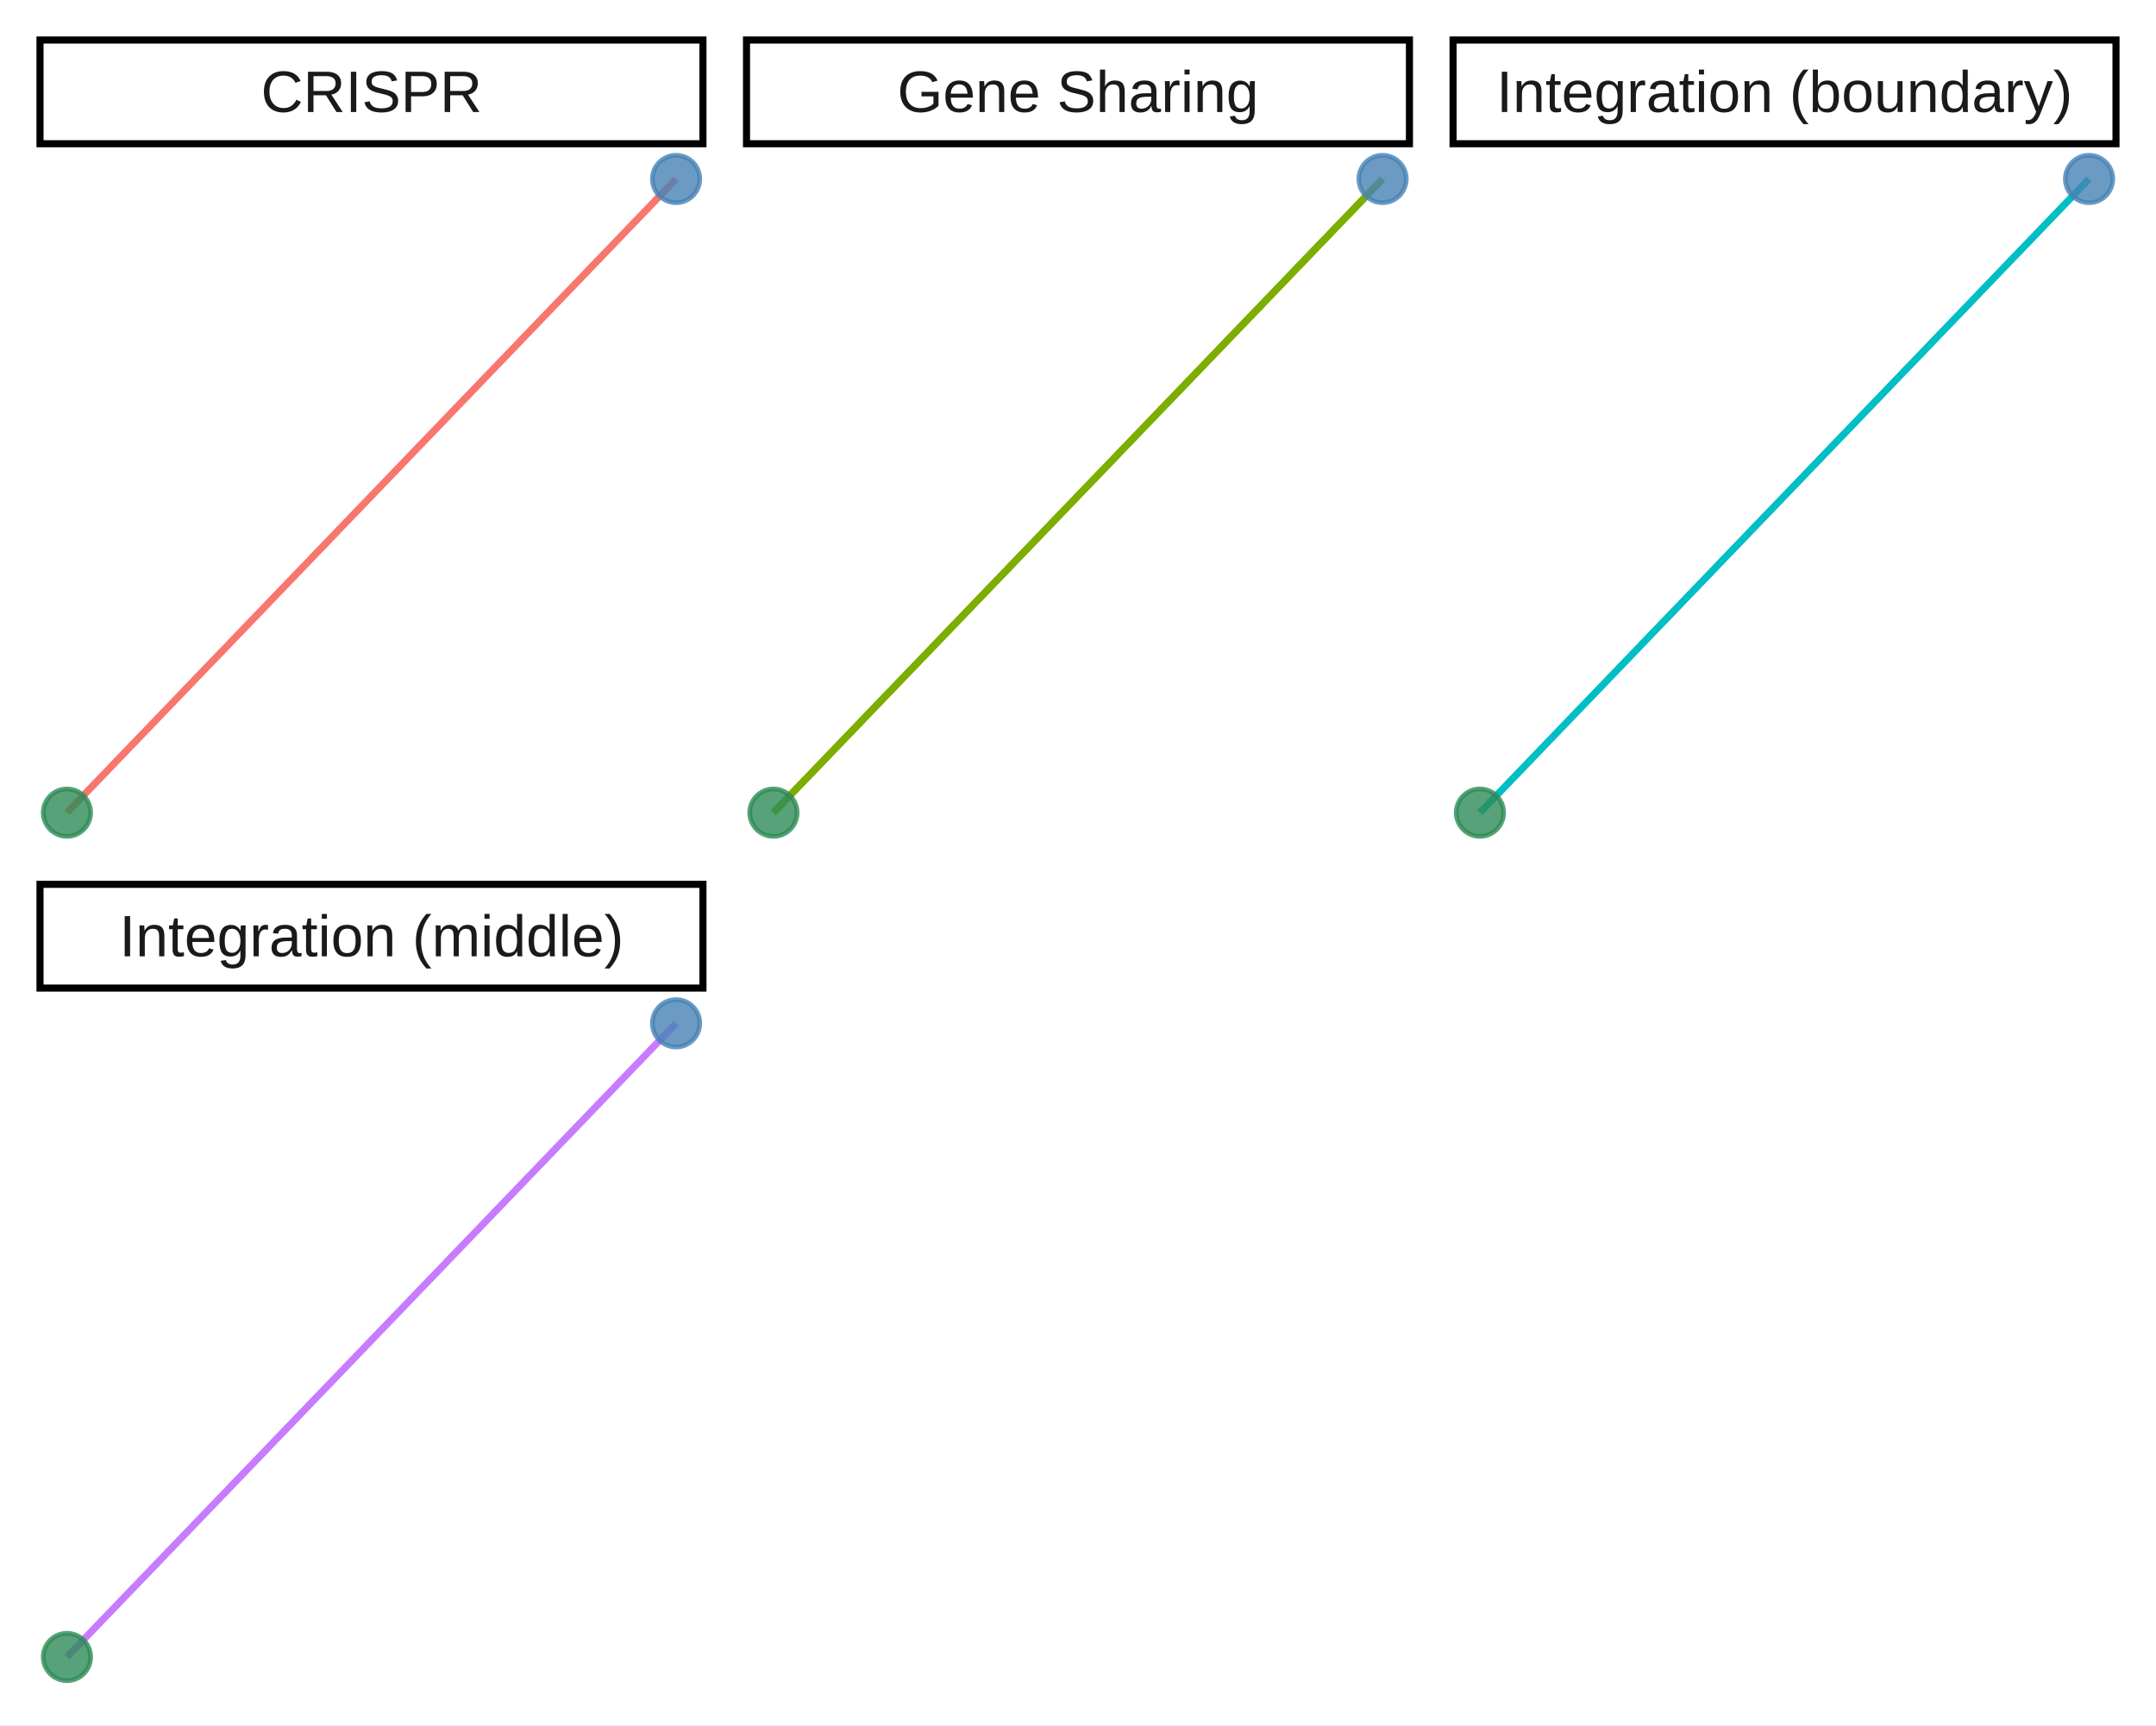
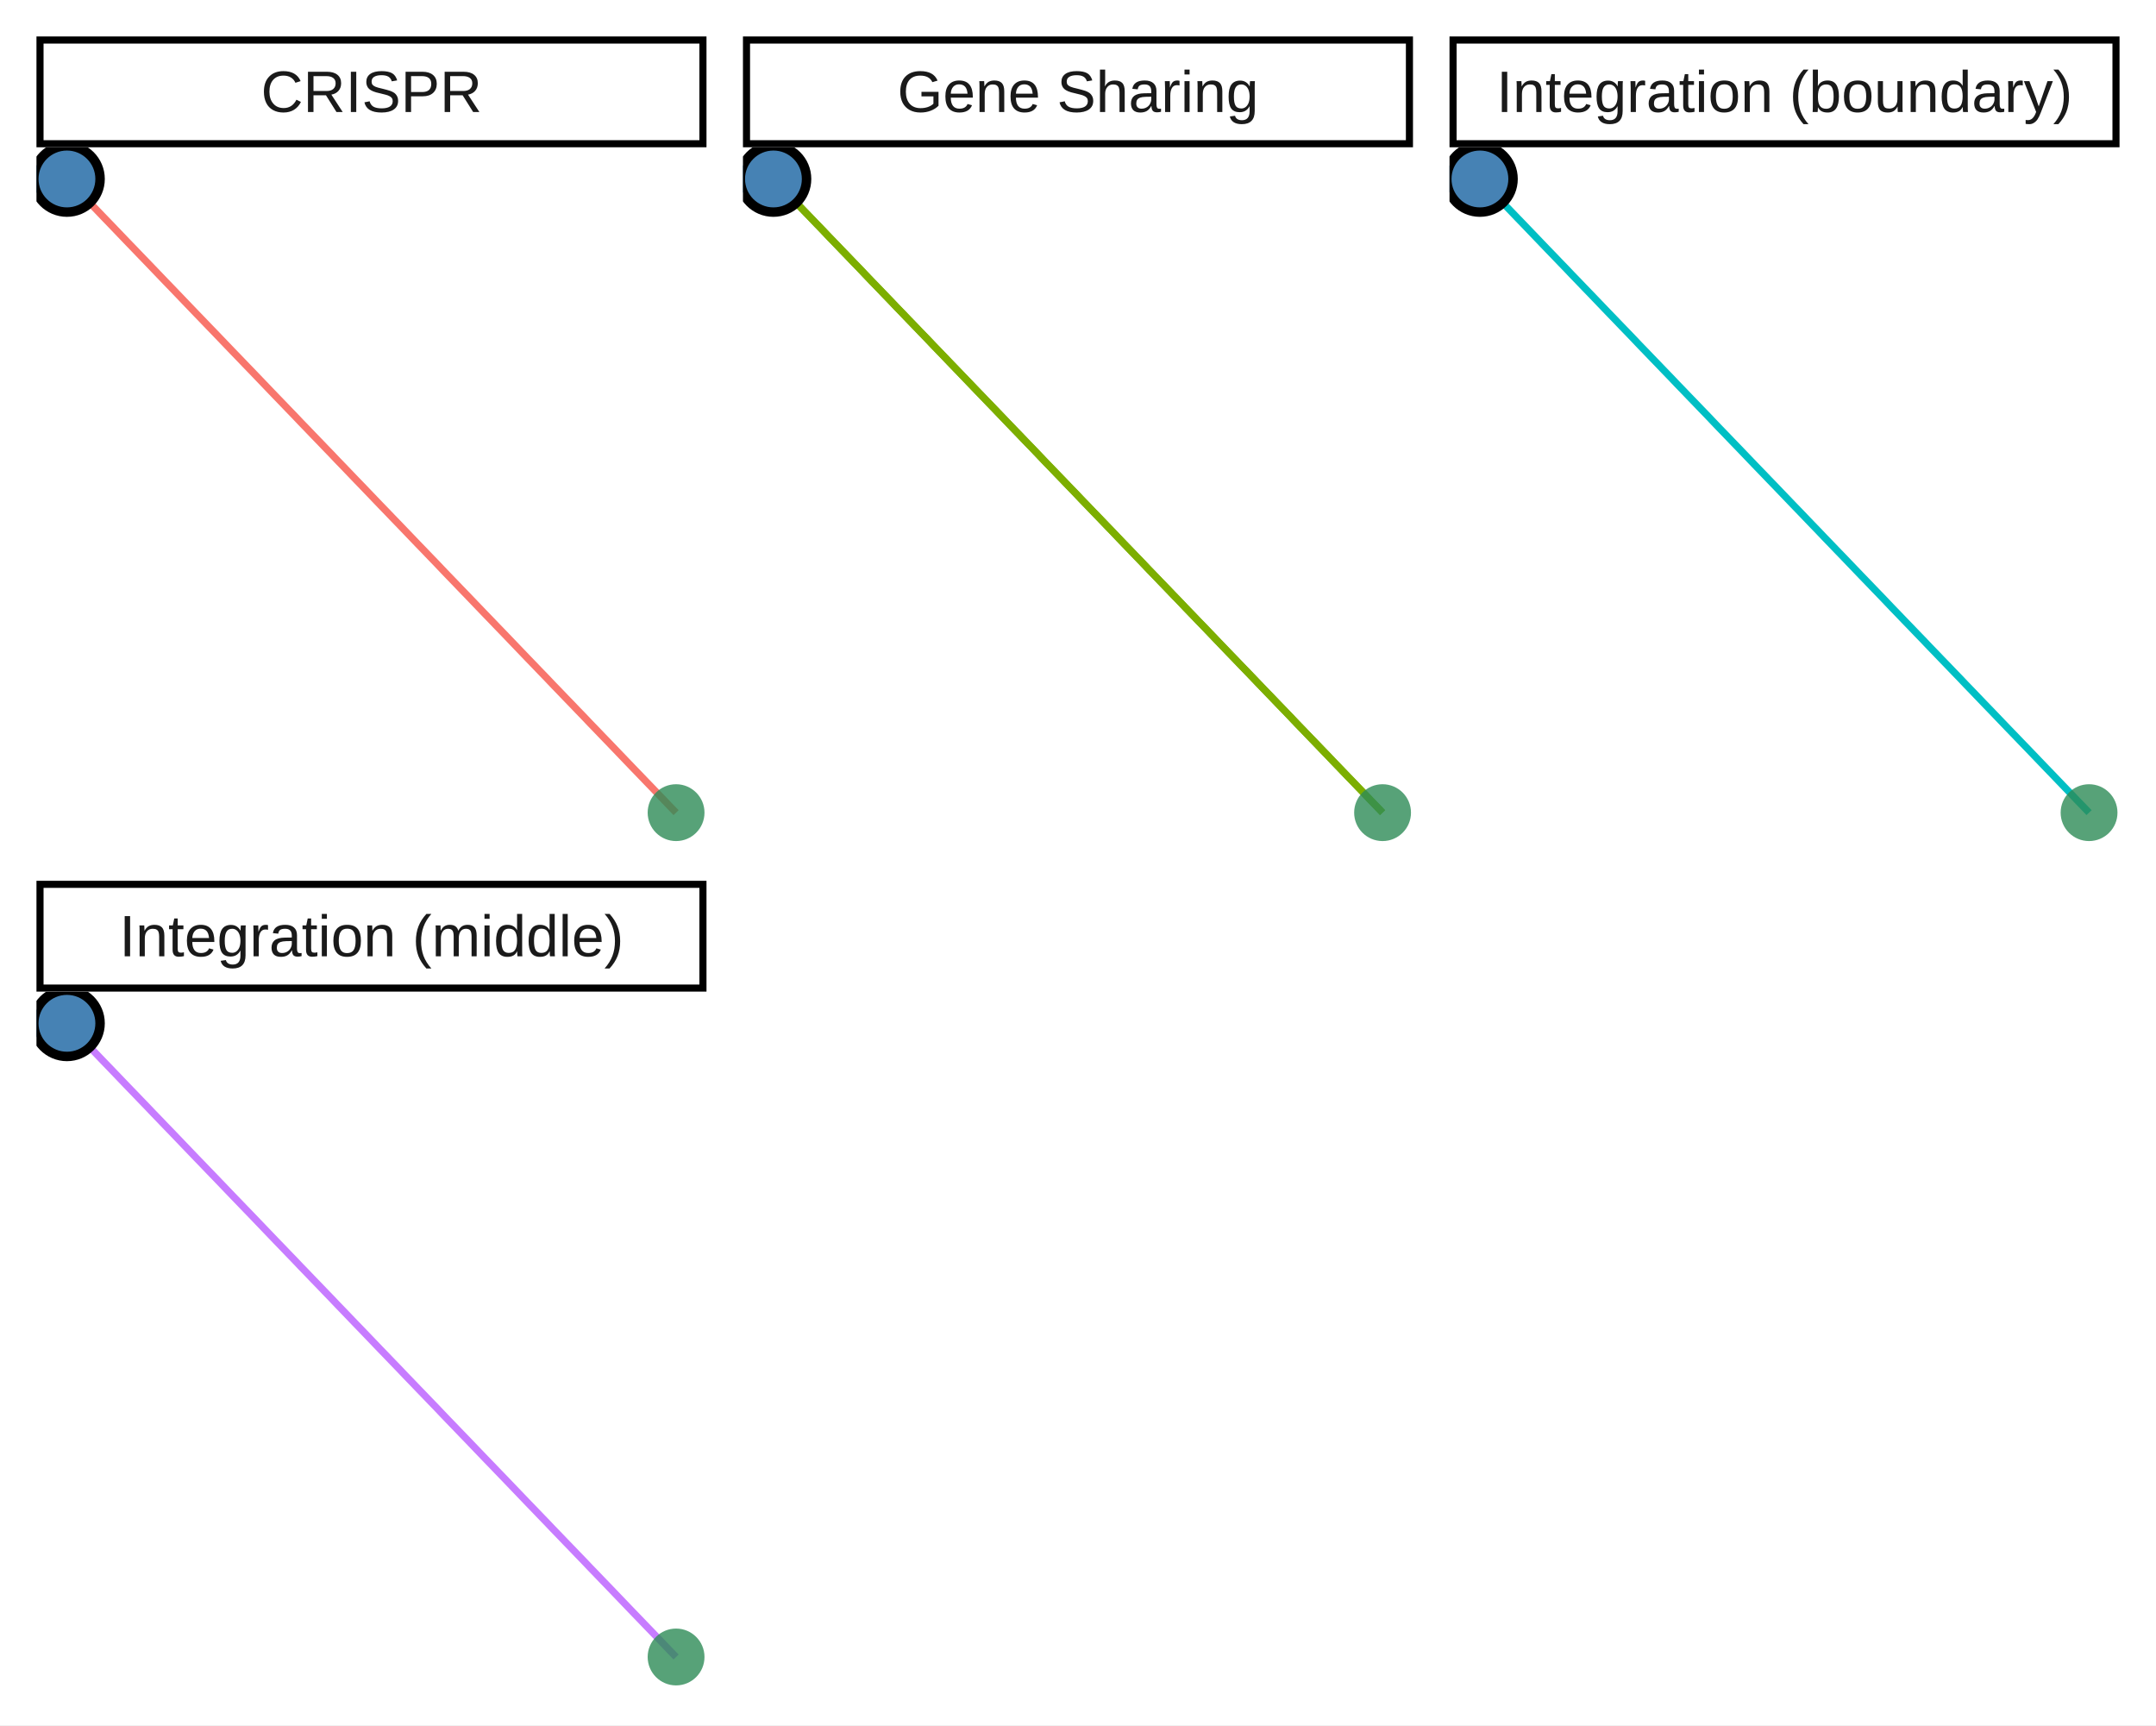
<svg xmlns="http://www.w3.org/2000/svg" width="324.00pt" height="259.20pt" viewBox="0 0 324.00 259.20">
  <g class="svglite">
    <defs>
      <style type="text/css">
    .svglite line, .svglite polyline, .svglite polygon, .svglite path, .svglite rect, .svglite circle {
      fill: none;
      stroke: #000000;
      stroke-linecap: round;
      stroke-linejoin: round;
      stroke-miterlimit: 10.00;
    }
    .svglite text {
      white-space: pre;
    }
    .svglite g.glyphgroup path {
      fill: inherit;
      stroke: none;
    }
  </style>
    </defs>
    <rect width="100%" height="100%" style="stroke: none; fill: #FFFFFF;" />
    <defs>
      <clipPath id="cpMC4wMHwzMjQuMDB8MC4wMHwyNTkuMjA=">
        <rect x="0.00" y="0.00" width="324.00" height="259.20" />
      </clipPath>
    </defs>
    <g clip-path="url(#cpMC4wMHwzMjQuMDB8MC4wMHwyNTkuMjA=)">
      <rect x="0" y="0" width="324.00" height="259.20" style="stroke-width: 1.07; stroke: #FFFFFF; fill: #FFFFFF;" />
    </g>
    <defs>
      <clipPath id="cpNS40OHwxMDYuMTd8MjIuMTN8MTI2Ljg2">
        <rect x="5.48" y="22.13" width="100.69" height="104.73" />
      </clipPath>
    </defs>
    <g clip-path="url(#cpNS40OHwxMDYuMTd8MjIuMTN8MTI2Ljg2)">
      <rect x="5.48" y="22.13" width="100.69" height="104.73" style="stroke-width: 1.07; stroke: none; fill: #FFFFFF;" />
-       <polyline points="10.06,122.10 10.98,121.14 11.91,120.18 12.83,119.21 13.76,118.25 14.68,117.29 15.60,116.33 16.53,115.37 17.45,114.41 18.38,113.44 19.30,112.48 20.23,111.52 21.15,110.56 22.08,109.60 23.00,108.64 23.93,107.67 24.85,106.71 25.78,105.75 26.70,104.79 27.62,103.83 28.55,102.87 29.47,101.90 30.40,100.94 31.32,99.98 32.25,99.02 33.17,98.06 34.10,97.10 35.02,96.13 35.95,95.17 36.87,94.21 37.80,93.25 38.72,92.29 39.65,91.33 40.57,90.36 41.49,89.40 42.42,88.44 43.34,87.48 44.27,86.52 45.19,85.56 46.12,84.59 47.04,83.63 47.97,82.67 48.89,81.71 49.82,80.75 50.74,79.78 51.67,78.82 52.59,77.86 53.51,76.90 54.44,75.94 55.36,74.98 56.29,74.01 57.21,73.05 58.14,72.09 59.06,71.13 59.99,70.17 60.91,69.21 61.84,68.24 62.76,67.28 63.69,66.32 64.61,65.36 65.54,64.40 66.46,63.44 67.38,62.47 68.31,61.51 69.23,60.55 70.16,59.59 71.08,58.63 72.01,57.67 72.93,56.70 73.86,55.74 74.78,54.78 75.71,53.82 76.63,52.86 77.56,51.90 78.48,50.93 79.40,49.97 80.33,49.01 81.25,48.05 82.18,47.09 83.10,46.13 84.03,45.16 84.95,44.20 85.88,43.24 86.80,42.28 87.73,41.32 88.65,40.35 89.58,39.39 90.50,38.43 91.43,37.47 92.35,36.51 93.27,35.55 94.20,34.58 95.12,33.62 96.05,32.66 96.97,31.70 97.90,30.74 98.82,29.78 99.75,28.81 100.67,27.85 101.60,26.89 " style="stroke-width: 1.07; stroke: #F8766D; stroke-linecap: butt;" />
-       <circle cx="10.06" cy="122.10" r="3.56" style="stroke-width: 0.71; stroke: #2E8B57; stroke-opacity: 0.80; fill: #2E8B57; fill-opacity: 0.80;" />
-       <circle cx="101.60" cy="26.89" r="3.56" style="stroke-width: 0.71; stroke: #4682B4; stroke-opacity: 0.80; fill: #4682B4; fill-opacity: 0.80;" />
+       <polyline points="101.60,122.10 100.67,121.14 99.75,120.18 98.82,119.21 97.90,118.25 96.97,117.29 96.05,116.33 95.12,115.37 94.20,114.41 93.27,113.44 92.35,112.48 91.43,111.52 90.50,110.56 89.58,109.60 88.65,108.64 87.73,107.67 86.80,106.71 85.88,105.75 84.95,104.79 84.03,103.83 83.10,102.87 82.18,101.90 81.25,100.94 80.33,99.98 79.40,99.02 78.48,98.06 77.56,97.10 76.63,96.13 75.71,95.17 74.78,94.21 73.86,93.25 72.93,92.29 72.01,91.33 71.08,90.36 70.16,89.40 69.23,88.44 68.31,87.48 67.38,86.52 66.46,85.56 65.54,84.59 64.61,83.63 63.69,82.67 62.76,81.71 61.84,80.75 60.91,79.78 59.99,78.82 59.06,77.86 58.14,76.90 57.21,75.94 56.29,74.98 55.36,74.01 54.44,73.05 53.51,72.09 52.59,71.13 51.67,70.17 50.74,69.21 49.82,68.24 48.89,67.28 47.97,66.32 47.04,65.36 46.12,64.40 45.19,63.44 44.27,62.47 43.34,61.51 42.42,60.55 41.49,59.59 40.57,58.63 39.65,57.67 38.72,56.70 37.80,55.74 36.87,54.78 35.95,53.82 35.02,52.86 34.10,51.90 33.17,50.93 32.25,49.97 31.32,49.01 30.40,48.05 29.47,47.09 28.55,46.13 27.62,45.16 26.70,44.20 25.78,43.24 24.85,42.28 23.93,41.32 23.00,40.35 22.08,39.39 21.15,38.43 20.23,37.47 19.30,36.51 18.38,35.55 17.45,34.58 16.53,33.62 15.60,32.66 14.68,31.70 13.76,30.74 12.83,29.78 11.91,28.81 10.98,27.85 10.06,26.89 " style="stroke-width: 1.07; stroke: #F8766D; stroke-linecap: butt;" />
+       <circle cx="101.60" cy="122.10" r="4.27" style="stroke-width: 0.00; stroke: #FFFFFF; stroke-opacity: 0.80; fill: #2E8B57; fill-opacity: 0.80;" />
+       <circle cx="10.06" cy="26.89" r="4.98" style="stroke-width: 1.42; fill: #4682B4;" />
    </g>
    <g clip-path="url(#cpMC4wMHwzMjQuMDB8MC4wMHwyNTkuMjA=)">
</g>
    <defs>
      <clipPath id="cpNS40OHwxMDYuMTd8MTQ4Ljk5fDI1My43Mg==">
        <rect x="5.48" y="148.99" width="100.69" height="104.73" />
      </clipPath>
    </defs>
    <g clip-path="url(#cpNS40OHwxMDYuMTd8MTQ4Ljk5fDI1My43Mg==)">
      <rect x="5.48" y="148.99" width="100.69" height="104.73" style="stroke-width: 1.07; stroke: none; fill: #FFFFFF;" />
-       <polyline points="10.06,248.96 10.98,248.00 11.91,247.04 12.83,246.07 13.76,245.11 14.68,244.15 15.60,243.19 16.53,242.23 17.45,241.27 18.38,240.30 19.30,239.34 20.23,238.38 21.15,237.42 22.08,236.46 23.00,235.50 23.93,234.53 24.85,233.57 25.78,232.61 26.70,231.65 27.62,230.69 28.55,229.73 29.47,228.76 30.40,227.80 31.32,226.84 32.25,225.88 33.17,224.92 34.10,223.96 35.02,222.99 35.95,222.03 36.87,221.07 37.80,220.11 38.72,219.15 39.65,218.19 40.57,217.22 41.49,216.26 42.42,215.30 43.34,214.34 44.27,213.38 45.19,212.42 46.12,211.45 47.04,210.49 47.97,209.53 48.89,208.57 49.82,207.61 50.74,206.65 51.67,205.68 52.59,204.72 53.51,203.76 54.44,202.80 55.36,201.84 56.29,200.87 57.21,199.91 58.14,198.95 59.06,197.99 59.99,197.03 60.91,196.07 61.84,195.10 62.76,194.14 63.69,193.18 64.61,192.22 65.54,191.26 66.46,190.30 67.38,189.33 68.31,188.37 69.23,187.41 70.16,186.45 71.08,185.49 72.01,184.53 72.93,183.56 73.86,182.60 74.78,181.64 75.71,180.68 76.63,179.72 77.56,178.76 78.48,177.79 79.40,176.83 80.33,175.87 81.25,174.91 82.18,173.95 83.10,172.99 84.03,172.02 84.95,171.06 85.88,170.10 86.80,169.14 87.73,168.18 88.65,167.22 89.58,166.25 90.50,165.29 91.43,164.33 92.35,163.37 93.27,162.41 94.20,161.44 95.12,160.48 96.05,159.52 96.97,158.56 97.90,157.60 98.82,156.64 99.75,155.67 100.67,154.71 101.60,153.75 " style="stroke-width: 1.07; stroke: #C77CFF; stroke-linecap: butt;" />
-       <circle cx="10.06" cy="248.96" r="3.56" style="stroke-width: 0.71; stroke: #2E8B57; stroke-opacity: 0.80; fill: #2E8B57; fill-opacity: 0.80;" />
-       <circle cx="101.60" cy="153.75" r="3.56" style="stroke-width: 0.71; stroke: #4682B4; stroke-opacity: 0.80; fill: #4682B4; fill-opacity: 0.80;" />
+       <polyline points="101.60,248.96 100.67,248.00 99.75,247.04 98.82,246.07 97.90,245.11 96.97,244.15 96.05,243.19 95.12,242.23 94.20,241.27 93.27,240.30 92.35,239.34 91.43,238.38 90.50,237.42 89.58,236.46 88.65,235.50 87.73,234.53 86.80,233.57 85.88,232.61 84.95,231.65 84.03,230.69 83.10,229.73 82.18,228.76 81.25,227.80 80.33,226.84 79.40,225.88 78.48,224.92 77.56,223.96 76.63,222.99 75.71,222.03 74.78,221.07 73.86,220.11 72.93,219.15 72.01,218.19 71.08,217.22 70.16,216.26 69.23,215.30 68.31,214.34 67.38,213.38 66.46,212.42 65.54,211.45 64.61,210.49 63.69,209.53 62.76,208.57 61.84,207.61 60.91,206.65 59.99,205.68 59.06,204.72 58.14,203.76 57.21,202.80 56.29,201.84 55.36,200.87 54.44,199.91 53.51,198.95 52.59,197.99 51.67,197.03 50.74,196.07 49.82,195.10 48.89,194.14 47.97,193.18 47.04,192.22 46.12,191.26 45.19,190.30 44.27,189.33 43.34,188.37 42.42,187.41 41.49,186.45 40.57,185.49 39.65,184.53 38.72,183.56 37.80,182.60 36.87,181.64 35.95,180.68 35.02,179.72 34.10,178.76 33.17,177.79 32.25,176.83 31.32,175.87 30.40,174.91 29.47,173.95 28.55,172.99 27.62,172.02 26.70,171.06 25.78,170.10 24.85,169.14 23.93,168.18 23.00,167.22 22.08,166.25 21.15,165.29 20.23,164.33 19.30,163.37 18.38,162.41 17.45,161.44 16.53,160.48 15.60,159.52 14.68,158.56 13.76,157.60 12.83,156.64 11.91,155.67 10.98,154.71 10.06,153.75 " style="stroke-width: 1.07; stroke: #C77CFF; stroke-linecap: butt;" />
+       <circle cx="101.60" cy="248.96" r="4.27" style="stroke-width: 0.00; stroke: #FFFFFF; stroke-opacity: 0.80; fill: #2E8B57; fill-opacity: 0.80;" />
+       <circle cx="10.06" cy="153.75" r="4.98" style="stroke-width: 1.42; fill: #4682B4;" />
    </g>
    <g clip-path="url(#cpMC4wMHwzMjQuMDB8MC4wMHwyNTkuMjA=)">
</g>
    <defs>
      <clipPath id="cpMTExLjY1fDIxMi4zNXwyMi4xM3wxMjYuODY=">
        <rect x="111.65" y="22.13" width="100.69" height="104.73" />
      </clipPath>
    </defs>
    <g clip-path="url(#cpMTExLjY1fDIxMi4zNXwyMi4xM3wxMjYuODY=)">
      <rect x="111.65" y="22.13" width="100.69" height="104.73" style="stroke-width: 1.07; stroke: none; fill: #FFFFFF;" />
-       <polyline points="116.23,122.10 117.15,121.14 118.08,120.18 119.00,119.21 119.93,118.25 120.85,117.29 121.78,116.33 122.70,115.37 123.63,114.41 124.55,113.44 125.48,112.48 126.40,111.52 127.33,110.56 128.25,109.60 129.18,108.64 130.10,107.67 131.02,106.71 131.95,105.75 132.87,104.79 133.80,103.83 134.72,102.87 135.65,101.90 136.57,100.94 137.50,99.98 138.42,99.02 139.35,98.06 140.27,97.10 141.20,96.13 142.12,95.17 143.04,94.21 143.97,93.25 144.89,92.29 145.82,91.33 146.74,90.36 147.67,89.40 148.59,88.44 149.52,87.48 150.44,86.52 151.37,85.56 152.29,84.59 153.22,83.63 154.14,82.67 155.07,81.71 155.99,80.75 156.91,79.78 157.84,78.82 158.76,77.86 159.69,76.90 160.61,75.94 161.54,74.98 162.46,74.01 163.39,73.05 164.31,72.09 165.24,71.13 166.16,70.17 167.09,69.21 168.01,68.24 168.93,67.28 169.86,66.32 170.78,65.36 171.71,64.40 172.63,63.44 173.56,62.47 174.48,61.51 175.41,60.55 176.33,59.59 177.26,58.63 178.18,57.67 179.11,56.70 180.03,55.74 180.96,54.78 181.88,53.82 182.80,52.86 183.73,51.90 184.65,50.93 185.58,49.97 186.50,49.01 187.43,48.05 188.35,47.09 189.28,46.13 190.20,45.16 191.13,44.20 192.05,43.24 192.98,42.28 193.90,41.32 194.82,40.35 195.75,39.39 196.67,38.43 197.60,37.47 198.52,36.51 199.45,35.55 200.37,34.58 201.30,33.62 202.22,32.66 203.15,31.70 204.07,30.74 205.00,29.78 205.92,28.81 206.85,27.85 207.77,26.89 " style="stroke-width: 1.07; stroke: #7CAE00; stroke-linecap: butt;" />
-       <polyline points="116.23,122.10 117.15,121.14 118.08,120.18 119.00,119.21 119.93,118.25 120.85,117.29 121.78,116.33 122.70,115.37 123.63,114.41 124.55,113.44 125.48,112.48 126.40,111.52 127.33,110.56 128.25,109.60 129.18,108.64 130.10,107.67 131.02,106.71 131.95,105.75 132.87,104.79 133.80,103.83 134.72,102.87 135.65,101.90 136.57,100.94 137.50,99.98 138.42,99.02 139.35,98.06 140.27,97.10 141.20,96.13 142.12,95.17 143.04,94.21 143.97,93.25 144.89,92.29 145.82,91.33 146.74,90.36 147.67,89.40 148.59,88.44 149.52,87.48 150.44,86.52 151.37,85.56 152.29,84.59 153.22,83.63 154.14,82.67 155.07,81.71 155.99,80.75 156.91,79.78 157.84,78.82 158.76,77.86 159.69,76.90 160.61,75.94 161.54,74.98 162.46,74.01 163.39,73.05 164.31,72.09 165.24,71.13 166.16,70.17 167.09,69.21 168.01,68.24 168.93,67.28 169.86,66.32 170.78,65.36 171.71,64.40 172.63,63.44 173.56,62.47 174.48,61.51 175.41,60.55 176.33,59.59 177.26,58.63 178.18,57.67 179.11,56.70 180.03,55.74 180.96,54.78 181.88,53.82 182.80,52.86 183.73,51.90 184.65,50.93 185.58,49.97 186.50,49.01 187.43,48.05 188.35,47.09 189.28,46.13 190.20,45.16 191.13,44.20 192.05,43.24 192.98,42.28 193.90,41.32 194.82,40.35 195.75,39.39 196.67,38.43 197.60,37.47 198.52,36.51 199.45,35.55 200.37,34.58 201.30,33.62 202.22,32.66 203.15,31.70 204.07,30.74 205.00,29.78 205.92,28.81 206.85,27.85 207.77,26.89 " style="stroke-width: 1.07; stroke: #7CAE00; stroke-linecap: butt;" />
-       <circle cx="116.23" cy="122.10" r="3.56" style="stroke-width: 0.71; stroke: #2E8B57; stroke-opacity: 0.80; fill: #2E8B57; fill-opacity: 0.80;" />
-       <circle cx="207.77" cy="26.89" r="3.56" style="stroke-width: 0.71; stroke: #4682B4; stroke-opacity: 0.80; fill: #4682B4; fill-opacity: 0.80;" />
+       <polyline points="207.77,122.10 206.85,121.14 205.92,120.18 205.00,119.21 204.07,118.25 203.15,117.29 202.22,116.33 201.30,115.37 200.37,114.41 199.45,113.44 198.52,112.48 197.60,111.52 196.67,110.56 195.75,109.60 194.82,108.64 193.90,107.67 192.98,106.71 192.05,105.75 191.13,104.79 190.20,103.83 189.28,102.87 188.35,101.90 187.43,100.94 186.50,99.98 185.58,99.02 184.65,98.06 183.73,97.10 182.80,96.13 181.88,95.17 180.96,94.21 180.03,93.25 179.11,92.29 178.18,91.33 177.26,90.36 176.33,89.40 175.41,88.44 174.48,87.48 173.56,86.52 172.63,85.56 171.71,84.59 170.78,83.63 169.86,82.67 168.93,81.71 168.01,80.75 167.09,79.78 166.16,78.82 165.24,77.86 164.31,76.90 163.39,75.94 162.46,74.98 161.54,74.01 160.61,73.05 159.69,72.09 158.76,71.13 157.84,70.17 156.91,69.21 155.99,68.24 155.07,67.28 154.14,66.32 153.22,65.36 152.29,64.40 151.37,63.44 150.44,62.47 149.52,61.51 148.59,60.55 147.67,59.59 146.74,58.63 145.82,57.67 144.89,56.70 143.97,55.74 143.04,54.78 142.12,53.82 141.20,52.86 140.27,51.90 139.35,50.93 138.42,49.97 137.50,49.01 136.57,48.05 135.65,47.09 134.72,46.13 133.80,45.16 132.87,44.20 131.95,43.24 131.02,42.28 130.10,41.32 129.18,40.35 128.25,39.39 127.33,38.43 126.40,37.47 125.48,36.51 124.55,35.55 123.63,34.58 122.70,33.62 121.78,32.66 120.85,31.70 119.93,30.74 119.00,29.78 118.08,28.81 117.15,27.85 116.23,26.89 " style="stroke-width: 1.07; stroke: #7CAE00; stroke-linecap: butt;" />
+       <polyline points="207.77,122.10 206.85,121.14 205.92,120.18 205.00,119.21 204.07,118.25 203.15,117.29 202.22,116.33 201.30,115.37 200.37,114.41 199.45,113.44 198.52,112.48 197.60,111.52 196.67,110.56 195.75,109.60 194.82,108.64 193.90,107.67 192.98,106.71 192.05,105.75 191.13,104.79 190.20,103.83 189.28,102.87 188.35,101.90 187.43,100.94 186.50,99.98 185.58,99.02 184.65,98.06 183.73,97.10 182.80,96.13 181.88,95.17 180.96,94.21 180.03,93.25 179.11,92.29 178.18,91.33 177.26,90.36 176.33,89.40 175.41,88.44 174.48,87.48 173.56,86.52 172.63,85.56 171.71,84.59 170.78,83.63 169.86,82.67 168.93,81.71 168.01,80.75 167.09,79.78 166.16,78.82 165.24,77.86 164.31,76.90 163.39,75.94 162.46,74.98 161.54,74.01 160.61,73.05 159.69,72.09 158.76,71.13 157.84,70.17 156.91,69.21 155.99,68.24 155.07,67.28 154.14,66.32 153.22,65.36 152.29,64.40 151.37,63.44 150.44,62.47 149.52,61.51 148.59,60.55 147.67,59.59 146.74,58.63 145.82,57.67 144.89,56.70 143.97,55.74 143.04,54.78 142.12,53.82 141.20,52.86 140.27,51.90 139.35,50.93 138.42,49.97 137.50,49.01 136.57,48.05 135.65,47.09 134.72,46.13 133.80,45.16 132.87,44.20 131.95,43.24 131.02,42.28 130.10,41.32 129.18,40.35 128.25,39.39 127.33,38.43 126.40,37.47 125.48,36.51 124.55,35.55 123.63,34.58 122.70,33.62 121.78,32.66 120.85,31.70 119.93,30.74 119.00,29.78 118.08,28.81 117.15,27.85 116.23,26.89 " style="stroke-width: 1.07; stroke: #7CAE00; stroke-linecap: butt;" />
+       <circle cx="207.77" cy="122.10" r="4.27" style="stroke-width: 0.00; stroke: #FFFFFF; stroke-opacity: 0.80; fill: #2E8B57; fill-opacity: 0.80;" />
+       <circle cx="116.23" cy="26.89" r="4.98" style="stroke-width: 1.42; fill: #4682B4;" />
    </g>
    <g clip-path="url(#cpMC4wMHwzMjQuMDB8MC4wMHwyNTkuMjA=)">
</g>
    <defs>
      <clipPath id="cpMjE3LjgzfDMxOC41MnwyMi4xM3wxMjYuODY=">
        <rect x="217.83" y="22.13" width="100.69" height="104.73" />
      </clipPath>
    </defs>
    <g clip-path="url(#cpMjE3LjgzfDMxOC41MnwyMi4xM3wxMjYuODY=)">
      <rect x="217.83" y="22.13" width="100.69" height="104.73" style="stroke-width: 1.07; stroke: none; fill: #FFFFFF;" />
-       <polyline points="222.40,122.10 223.33,121.14 224.25,120.18 225.18,119.21 226.10,118.25 227.03,117.29 227.95,116.33 228.88,115.37 229.80,114.41 230.73,113.44 231.65,112.48 232.57,111.52 233.50,110.56 234.42,109.60 235.35,108.64 236.27,107.67 237.20,106.71 238.12,105.75 239.05,104.79 239.97,103.83 240.90,102.87 241.82,101.90 242.75,100.94 243.67,99.98 244.60,99.02 245.52,98.06 246.44,97.10 247.37,96.13 248.29,95.17 249.22,94.21 250.14,93.25 251.07,92.29 251.99,91.33 252.92,90.36 253.84,89.40 254.77,88.44 255.69,87.48 256.62,86.52 257.54,85.56 258.46,84.59 259.39,83.63 260.31,82.67 261.24,81.71 262.16,80.75 263.09,79.78 264.01,78.82 264.94,77.86 265.86,76.90 266.79,75.94 267.71,74.98 268.64,74.01 269.56,73.05 270.49,72.09 271.41,71.13 272.33,70.17 273.26,69.21 274.18,68.24 275.11,67.28 276.03,66.32 276.96,65.36 277.88,64.40 278.81,63.44 279.73,62.47 280.66,61.51 281.58,60.55 282.51,59.59 283.43,58.63 284.35,57.67 285.28,56.70 286.20,55.74 287.13,54.78 288.05,53.82 288.98,52.86 289.90,51.90 290.83,50.93 291.75,49.97 292.68,49.01 293.60,48.05 294.53,47.09 295.45,46.13 296.38,45.16 297.30,44.20 298.22,43.24 299.15,42.28 300.07,41.32 301.00,40.35 301.92,39.39 302.85,38.43 303.77,37.47 304.70,36.51 305.62,35.55 306.55,34.58 307.47,33.62 308.40,32.66 309.32,31.70 310.24,30.74 311.17,29.78 312.09,28.81 313.02,27.85 313.94,26.89 " style="stroke-width: 1.07; stroke: #00BFC4; stroke-linecap: butt;" />
-       <circle cx="222.40" cy="122.10" r="3.56" style="stroke-width: 0.71; stroke: #2E8B57; stroke-opacity: 0.80; fill: #2E8B57; fill-opacity: 0.80;" />
-       <circle cx="313.94" cy="26.89" r="3.56" style="stroke-width: 0.71; stroke: #4682B4; stroke-opacity: 0.80; fill: #4682B4; fill-opacity: 0.80;" />
+       <polyline points="313.94,122.10 313.02,121.14 312.09,120.18 311.17,119.21 310.24,118.25 309.32,117.29 308.40,116.33 307.47,115.37 306.55,114.41 305.62,113.44 304.70,112.48 303.77,111.52 302.85,110.56 301.92,109.60 301.00,108.64 300.07,107.67 299.15,106.71 298.22,105.75 297.30,104.79 296.38,103.83 295.45,102.87 294.53,101.90 293.60,100.94 292.68,99.98 291.75,99.02 290.83,98.06 289.90,97.10 288.98,96.13 288.05,95.17 287.13,94.21 286.20,93.25 285.28,92.29 284.35,91.33 283.43,90.36 282.51,89.40 281.58,88.44 280.66,87.48 279.73,86.52 278.81,85.56 277.88,84.59 276.96,83.63 276.03,82.67 275.11,81.71 274.18,80.75 273.26,79.78 272.33,78.82 271.41,77.86 270.49,76.90 269.56,75.94 268.64,74.98 267.71,74.01 266.79,73.05 265.86,72.09 264.94,71.13 264.01,70.17 263.09,69.21 262.16,68.24 261.24,67.28 260.31,66.32 259.39,65.36 258.46,64.40 257.54,63.44 256.62,62.47 255.69,61.51 254.77,60.55 253.84,59.59 252.92,58.63 251.99,57.67 251.07,56.70 250.14,55.74 249.22,54.78 248.29,53.82 247.37,52.86 246.44,51.90 245.52,50.93 244.60,49.97 243.67,49.01 242.75,48.05 241.82,47.09 240.90,46.13 239.97,45.16 239.05,44.20 238.12,43.24 237.20,42.28 236.27,41.32 235.35,40.35 234.42,39.39 233.50,38.43 232.57,37.47 231.65,36.51 230.73,35.55 229.80,34.58 228.88,33.62 227.95,32.66 227.03,31.70 226.10,30.74 225.18,29.78 224.25,28.81 223.33,27.85 222.40,26.89 " style="stroke-width: 1.07; stroke: #00BFC4; stroke-linecap: butt;" />
+       <circle cx="313.94" cy="122.10" r="4.27" style="stroke-width: 0.00; stroke: #FFFFFF; stroke-opacity: 0.80; fill: #2E8B57; fill-opacity: 0.80;" />
+       <circle cx="222.40" cy="26.89" r="4.98" style="stroke-width: 1.42; fill: #4682B4;" />
    </g>
    <g clip-path="url(#cpMC4wMHwzMjQuMDB8MC4wMHwyNTkuMjA=)">
</g>
    <defs>
      <clipPath id="cpNS40OHwxMDYuMTd8MTMyLjM0fDE0OC45OQ==">
        <rect x="5.48" y="132.34" width="100.69" height="16.65" />
      </clipPath>
    </defs>
    <g clip-path="url(#cpNS40OHwxMDYuMTd8MTMyLjM0fDE0OC45OQ==)">
      <rect x="5.48" y="132.34" width="100.69" height="16.65" style="stroke-width: 2.13; fill: #FFFFFF;" />
      <text x="55.83" y="143.69" text-anchor="middle" style="font-size: 8.80px;fill: #1A1A1A; font-family: &quot;Liberation Sans&quot;;" textLength="75.72px" lengthAdjust="spacingAndGlyphs">Integration (middle)</text>
    </g>
    <g clip-path="url(#cpMC4wMHwzMjQuMDB8MC4wMHwyNTkuMjA=)">
</g>
    <defs>
      <clipPath id="cpNS40OHwxMDYuMTd8NS40OHwyMi4xMw==">
        <rect x="5.48" y="5.48" width="100.69" height="16.65" />
      </clipPath>
    </defs>
    <g clip-path="url(#cpNS40OHwxMDYuMTd8NS40OHwyMi4xMw==)">
      <rect x="5.48" y="5.48" width="100.69" height="16.65" style="stroke-width: 2.13; fill: #FFFFFF;" />
      <text x="55.83" y="16.83" text-anchor="middle" style="font-size: 8.80px;fill: #1A1A1A; font-family: &quot;Liberation Sans&quot;;" textLength="33.27px" lengthAdjust="spacingAndGlyphs">CRISPR</text>
    </g>
    <g clip-path="url(#cpMC4wMHwzMjQuMDB8MC4wMHwyNTkuMjA=)">
</g>
    <defs>
      <clipPath id="cpMTExLjY1fDIxMi4zNXw1LjQ4fDIyLjEz">
        <rect x="111.65" y="5.48" width="100.69" height="16.65" />
      </clipPath>
    </defs>
    <g clip-path="url(#cpMTExLjY1fDIxMi4zNXw1LjQ4fDIyLjEz)">
      <rect x="111.65" y="5.48" width="100.69" height="16.65" style="stroke-width: 2.13; fill: #FFFFFF;" />
      <text x="162.00" y="16.83" text-anchor="middle" style="font-size: 8.80px;fill: #1A1A1A; font-family: &quot;Liberation Sans&quot;;" textLength="54.27px" lengthAdjust="spacingAndGlyphs">Gene Sharing</text>
    </g>
    <g clip-path="url(#cpMC4wMHwzMjQuMDB8MC4wMHwyNTkuMjA=)">
</g>
    <defs>
      <clipPath id="cpMjE3LjgzfDMxOC41Mnw1LjQ4fDIyLjEz">
        <rect x="217.83" y="5.48" width="100.69" height="16.65" />
      </clipPath>
    </defs>
    <g clip-path="url(#cpMjE3LjgzfDMxOC41Mnw1LjQ4fDIyLjEz)">
      <rect x="217.83" y="5.48" width="100.69" height="16.65" style="stroke-width: 2.13; fill: #FFFFFF;" />
      <text x="268.17" y="16.83" text-anchor="middle" style="font-size: 8.80px;fill: #1A1A1A; font-family: &quot;Liberation Sans&quot;;" textLength="86.48px" lengthAdjust="spacingAndGlyphs">Integration (boundary)</text>
    </g>
    <g clip-path="url(#cpMC4wMHwzMjQuMDB8MC4wMHwyNTkuMjA=)">
</g>
  </g>
</svg>
